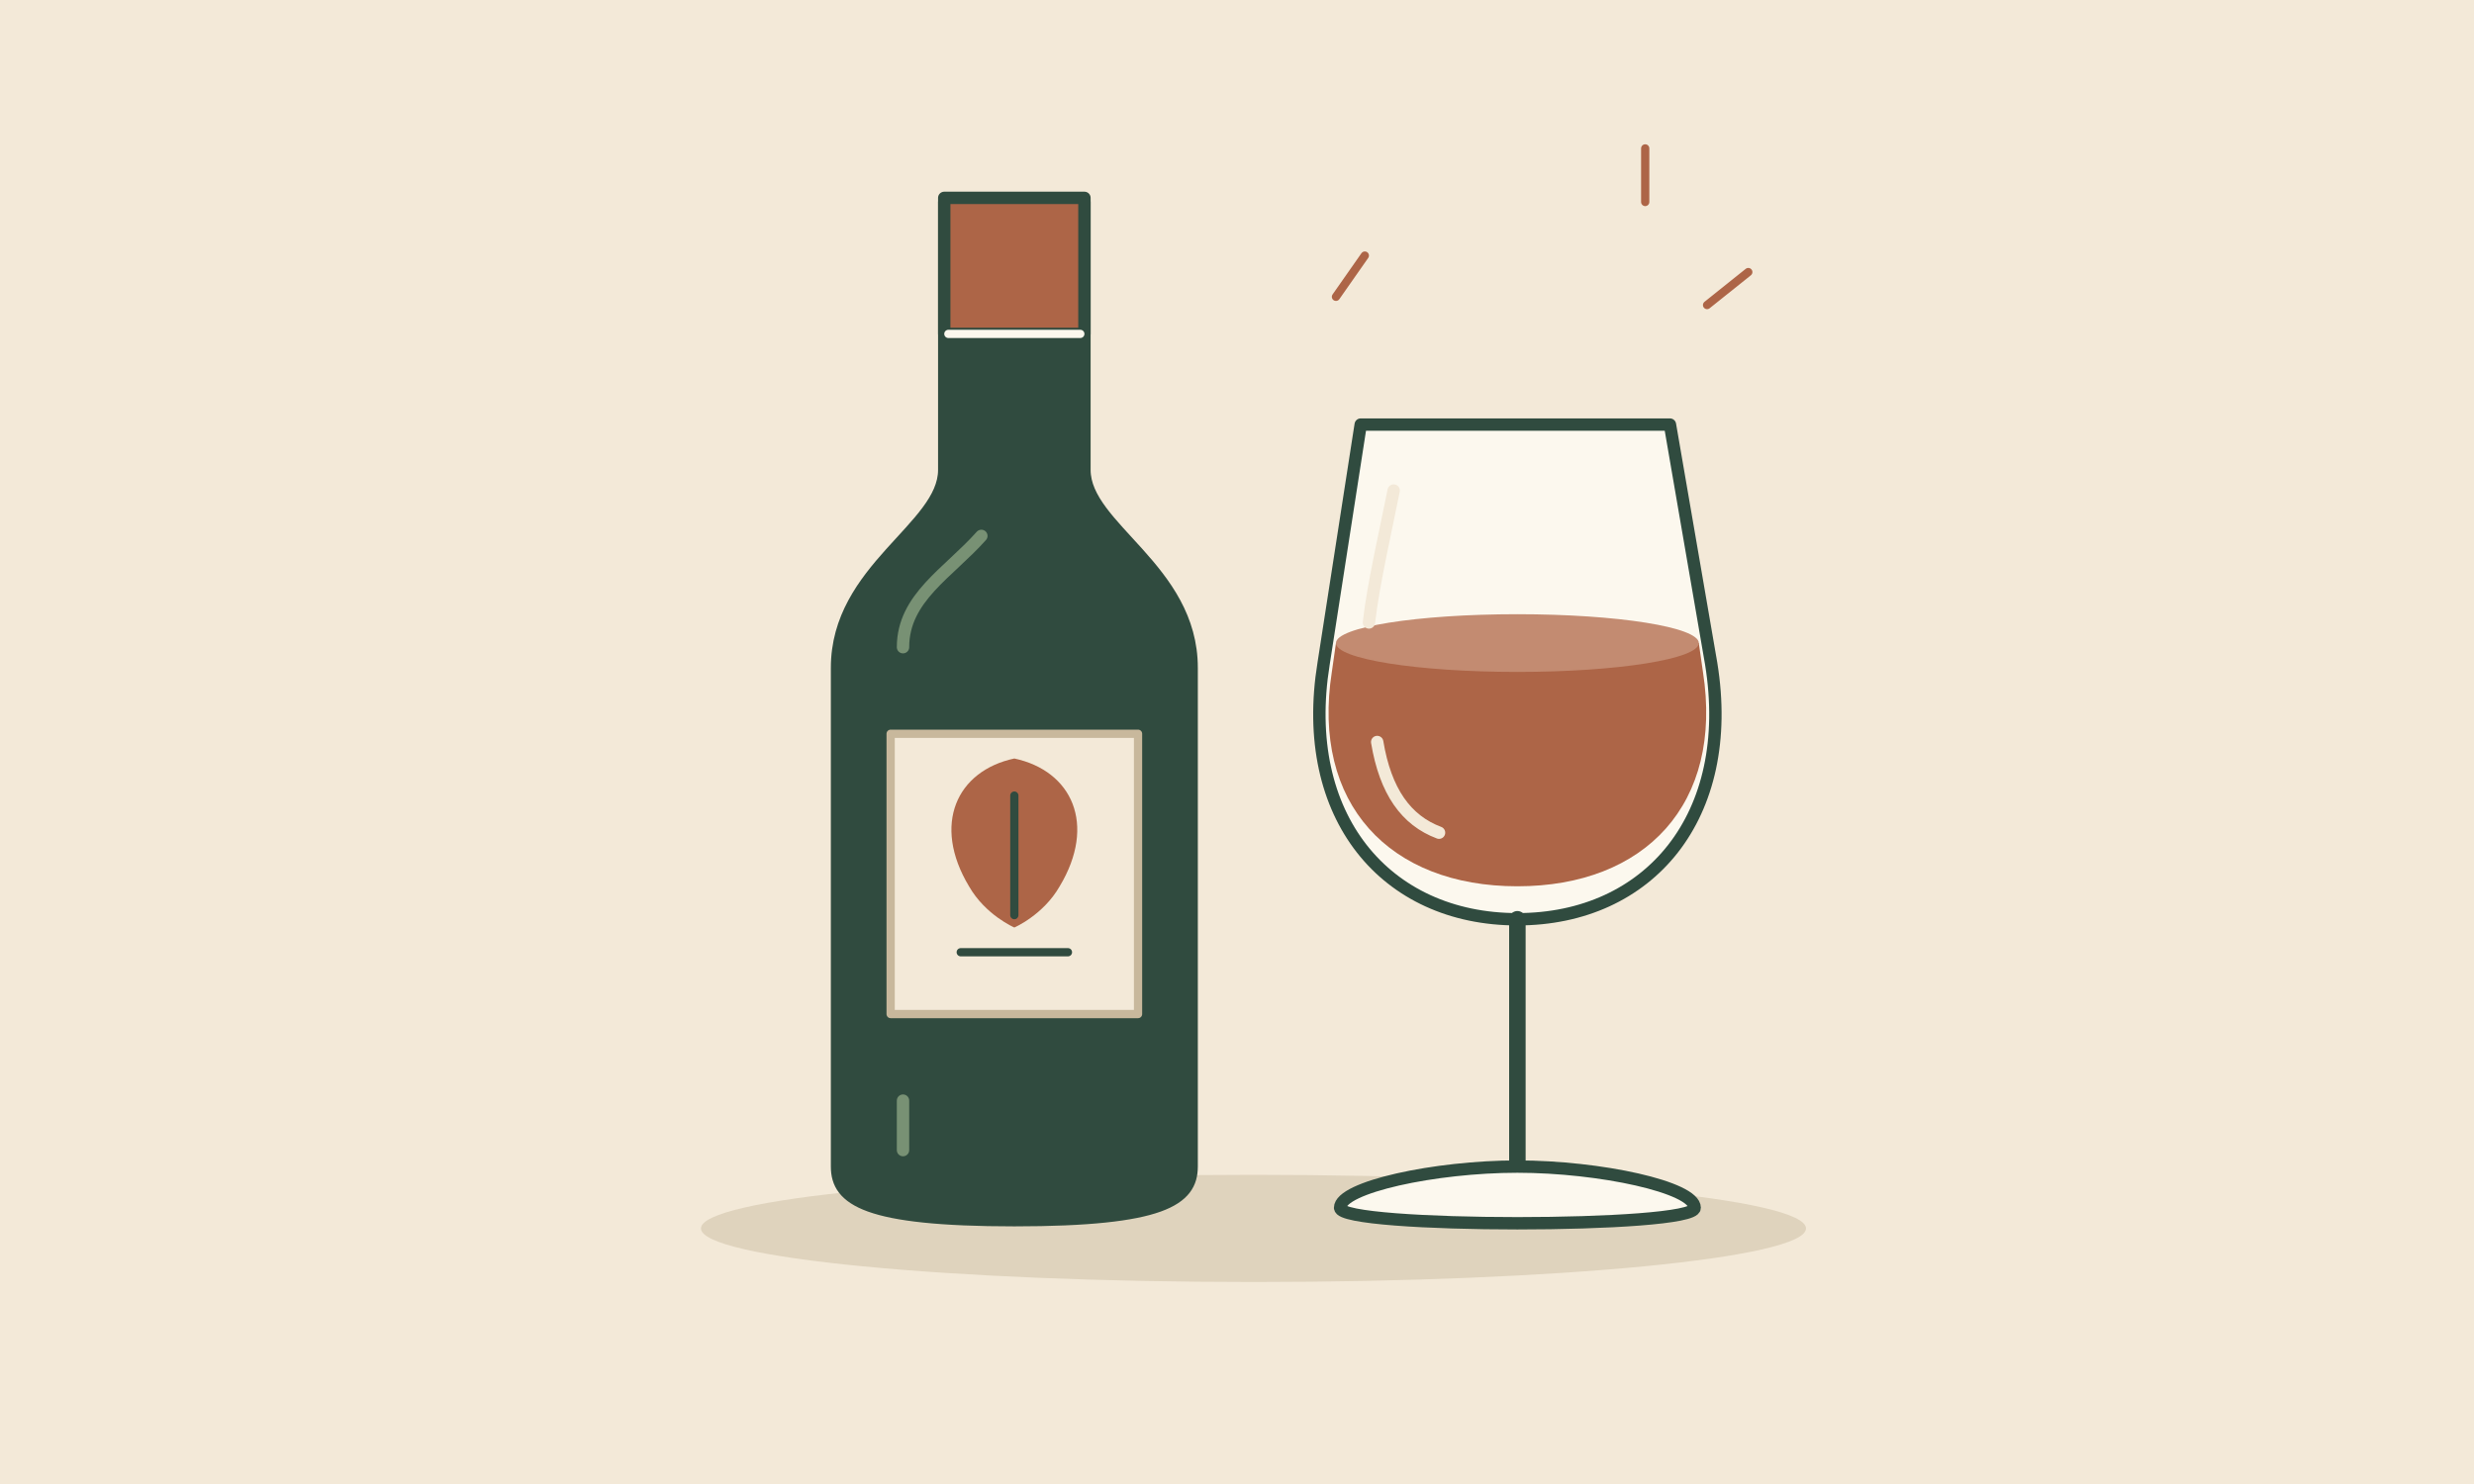
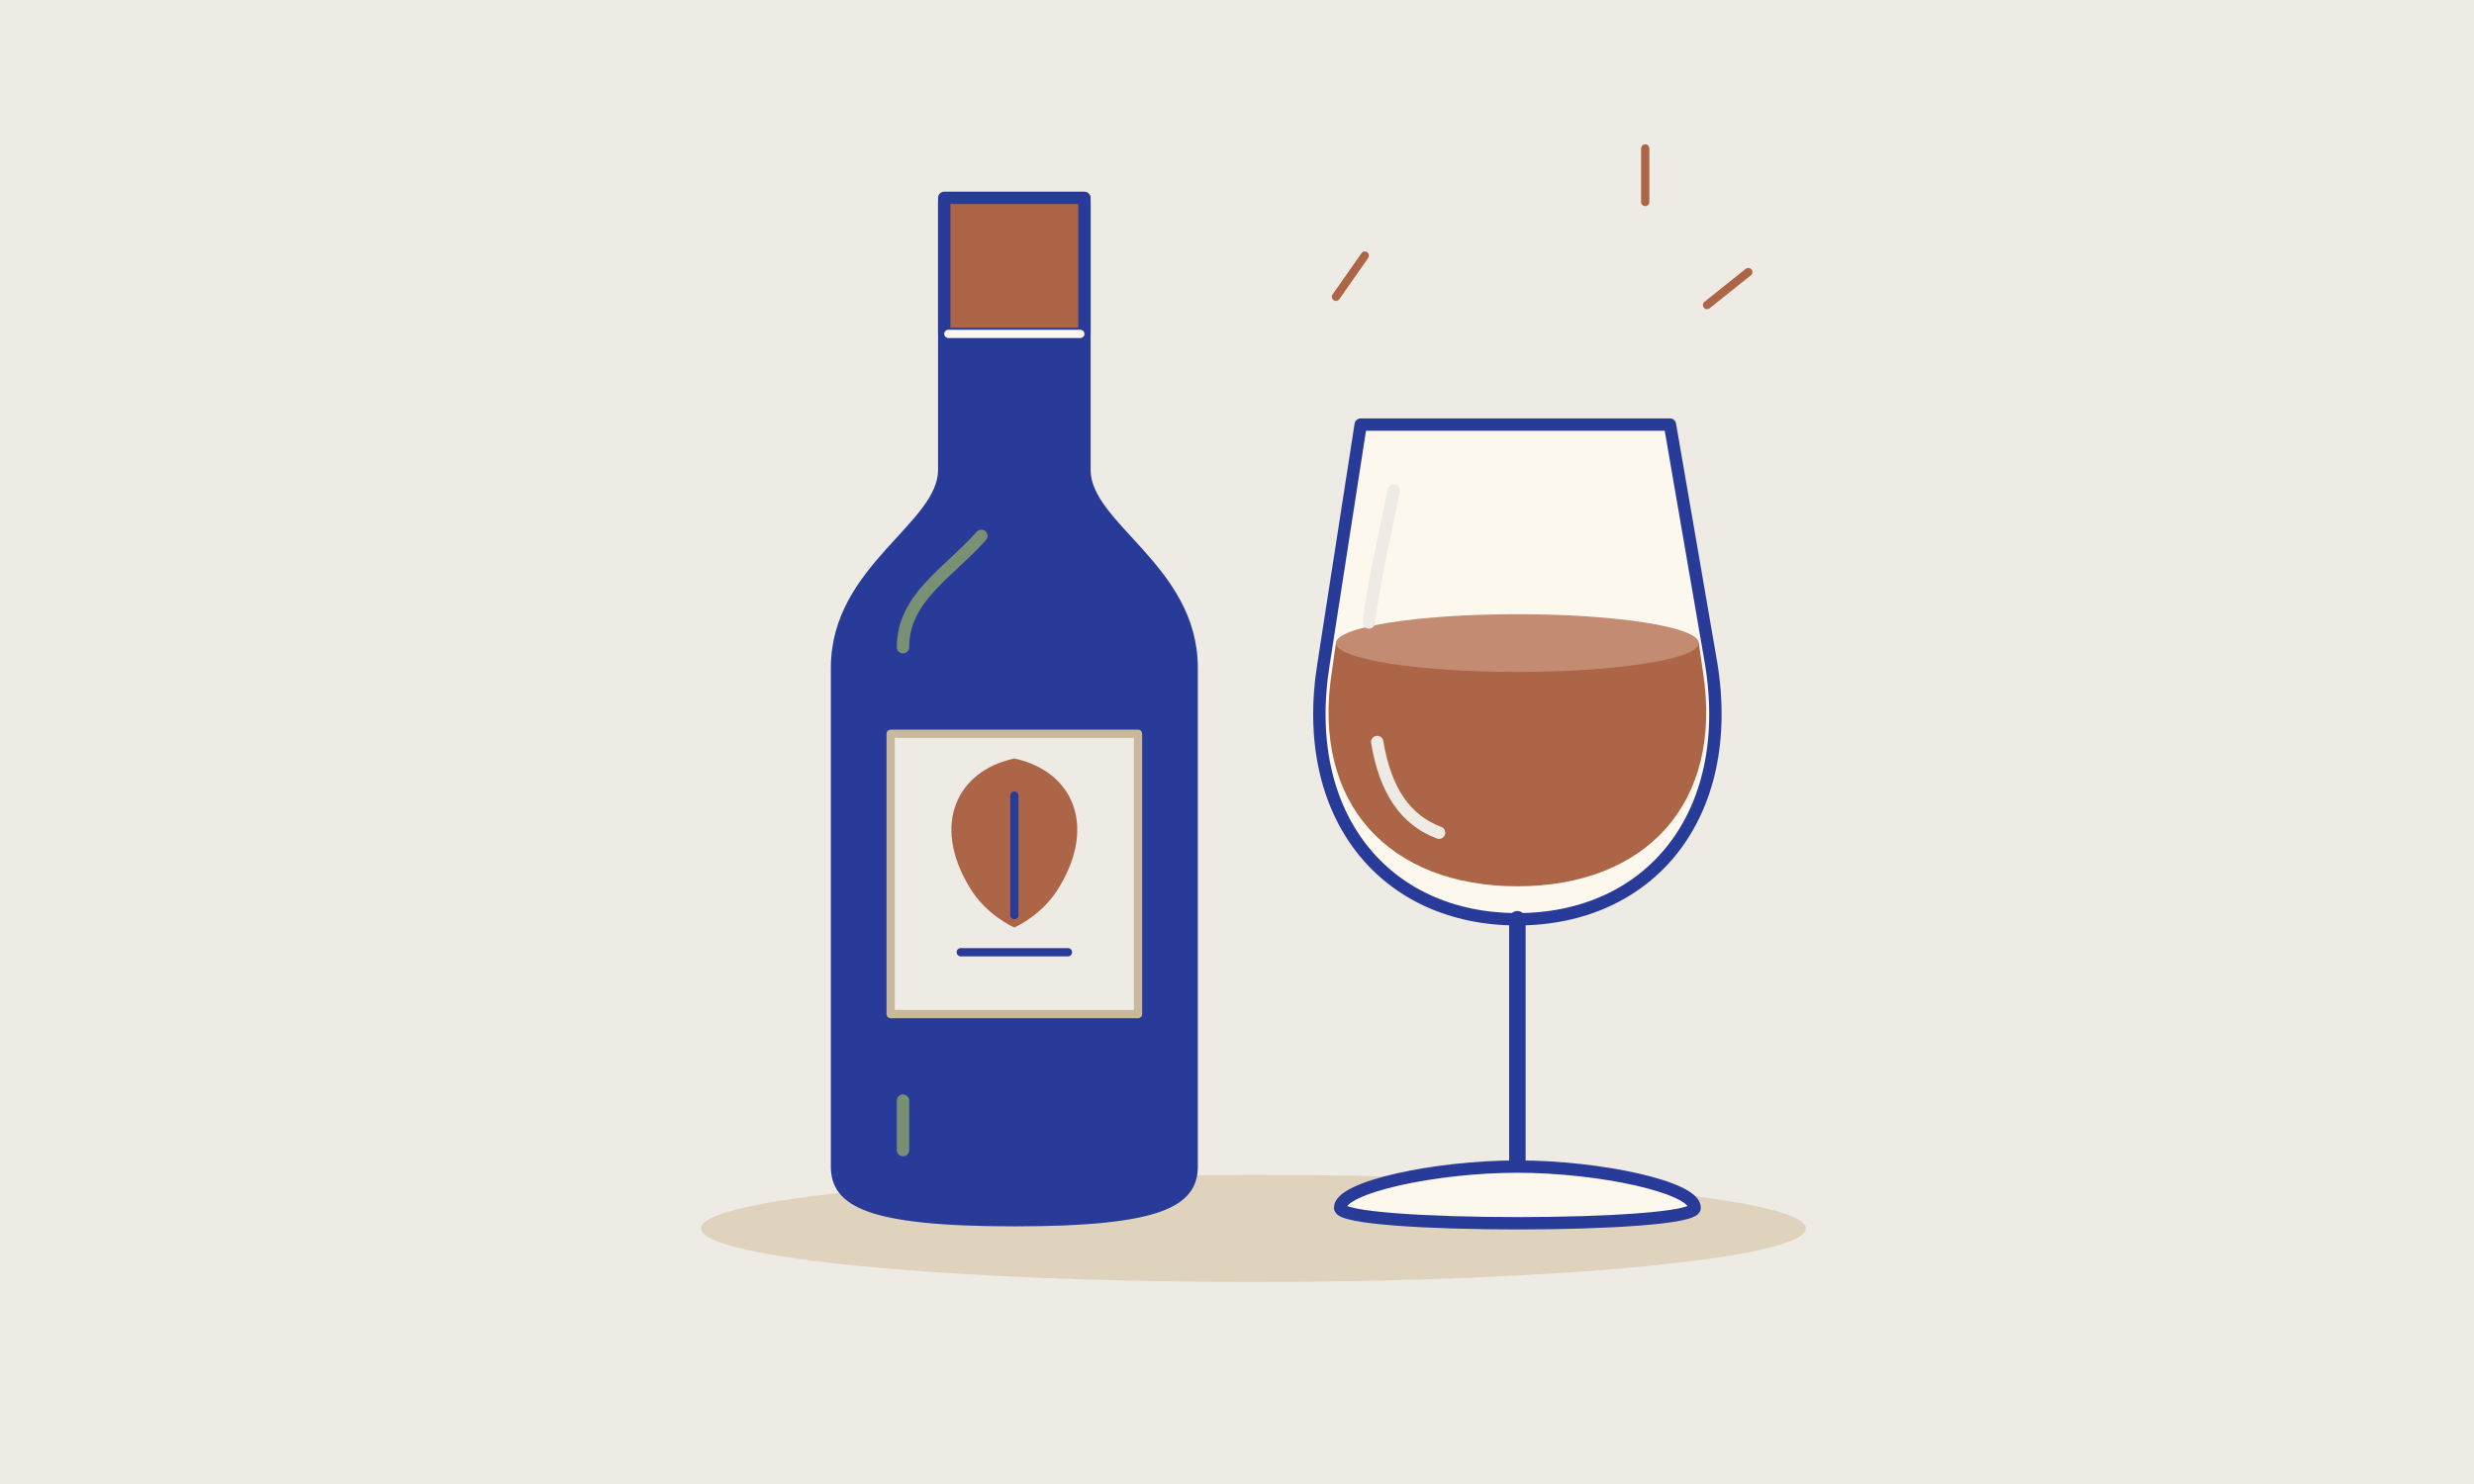
<svg xmlns="http://www.w3.org/2000/svg" viewBox="0 0 600 360" role="img" aria-labelledby="title">
-   <rect width="600" height="360" fill="#f3e9d8" />
+   <rect width="600" height="360" fill="#edebe3" />
  <ellipse cx="304" cy="298" rx="134" ry="13" fill="#dfd3bd" />
-   <g stroke="#304b3f" stroke-width="3" stroke-linecap="round" stroke-linejoin="round">
-     <path d="M229 49h34v65c0 14 26 24 26 48v121c0 8-7 13-43 13s-43-5-43-13V162c0-24 26-34 26-48z" fill="#304b3f" />
+   <g stroke="#293b99" stroke-width="3" stroke-linecap="round" stroke-linejoin="round">
+     <path d="M229 49h34v65c0 14 26 24 26 48v121c0 8-7 13-43 13s-43-5-43-13V162c0-24 26-34 26-48z" fill="#293b99" />
    <path d="M229 48h34v33h-34z" fill="#ad6547" />
    <path d="M230 81h32" fill="none" stroke="#fcf8ee" stroke-width="2" />
-     <path d="M216 178h60v68h-60z" fill="#f3e9d8" stroke="#c8b89c" stroke-width="2" />
+     <path d="M216 178h60v68h-60z" fill="#edebe3" stroke="#c8b89c" stroke-width="2" />
    <path d="M235 215c-9-15-3-28 11-31 14 3 20 16 11 31-4 7-11 10-11 10s-7-3-11-10z" fill="#ad6547" stroke="none" />
-     <path d="m246 193 0 29m-13 9h26" fill="none" stroke="#304b3f" stroke-width="2" />
+     <path d="m246 193 0 29m-13 9h26" fill="none" stroke="#293b99" stroke-width="2" />
    <path d="M219 267v12m0-122c0-12 11-18 19-27" fill="none" stroke="#789174" stroke-width="3" />
    <path d="M330 103h75l10 58c6 37-15 62-47 62s-53-25-47-62z" fill="#fcf8ee" />
    <path d="M324 156h88l1 7c5 32-14 52-45 52s-50-20-45-52z" fill="#ad6547" stroke="none" />
    <ellipse cx="368" cy="156" rx="44" ry="7" fill="#c38b71" stroke="none" />
-     <path d="M338 119c-2 10-5 23-6 32m2 29c2 12 7 19 15 22" fill="none" stroke="#f3e9d8" stroke-width="3" />
+     <path d="M338 119c-2 10-5 23-6 32m2 29c2 12 7 19 15 22" fill="none" stroke="#edebe3" stroke-width="3" />
    <path d="M368 223v60" fill="none" stroke-width="4" />
    <path d="M368 283c-20 0-43 5-43 10s86 5 86 0-23-10-43-10z" fill="#fcf8ee" />
    <path d="m324 72 7-10m83 12 10-8m-25-17v-13" fill="none" stroke="#ad6547" stroke-width="2" />
  </g>
</svg>
